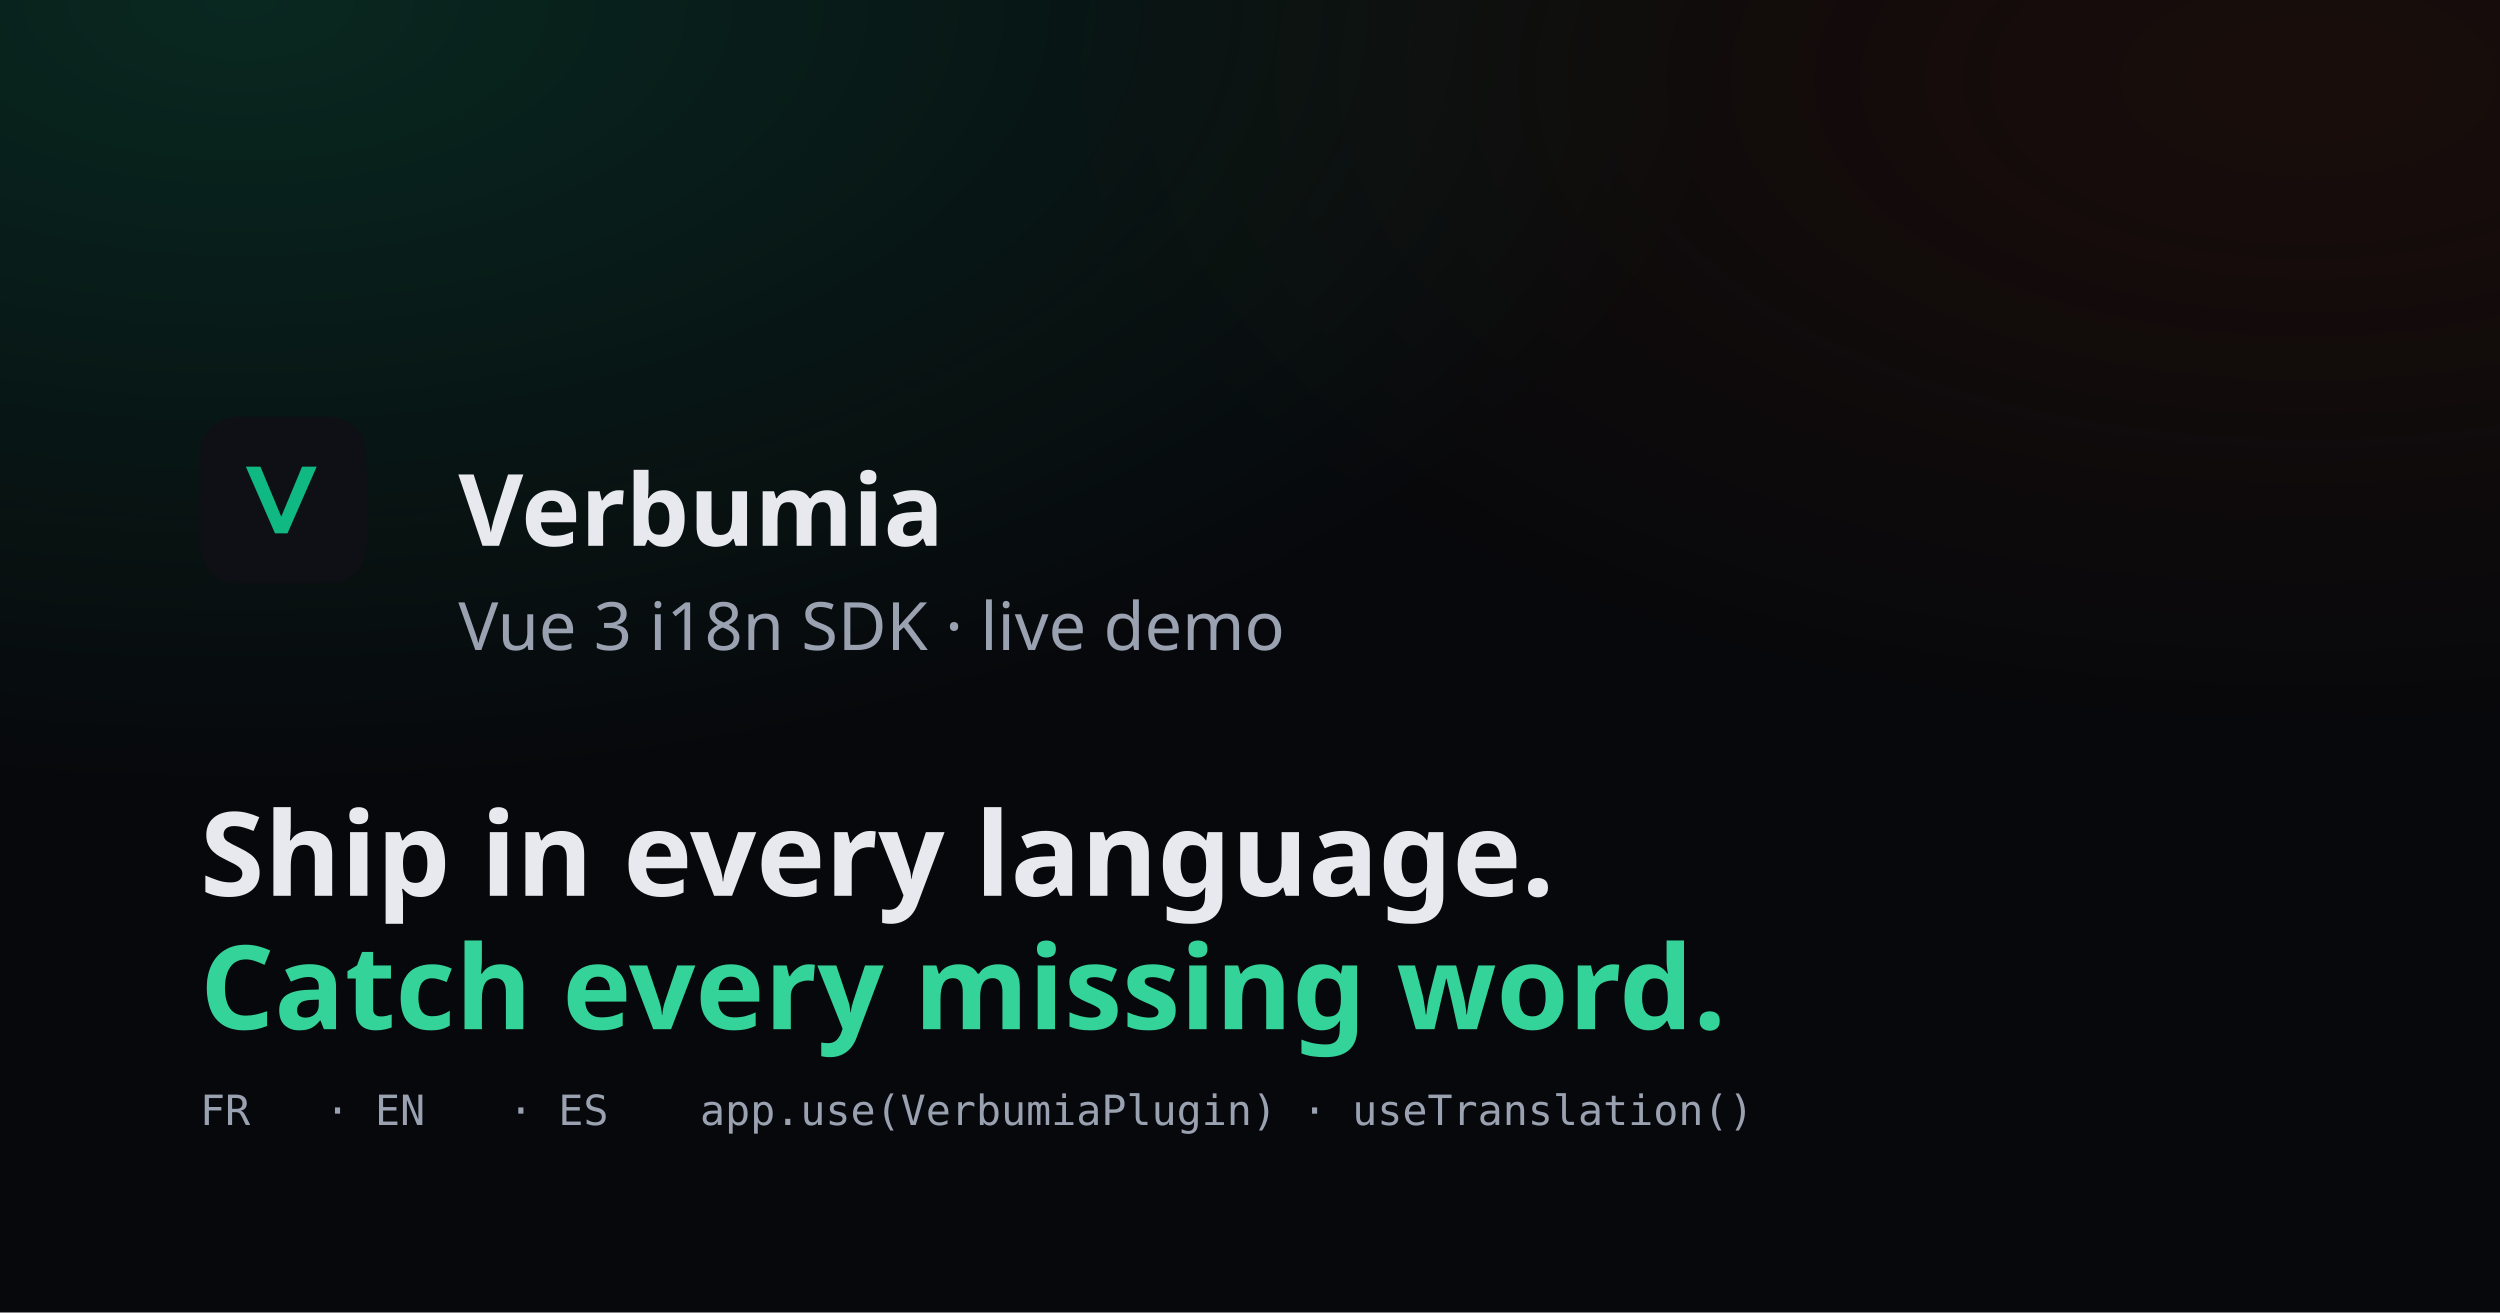
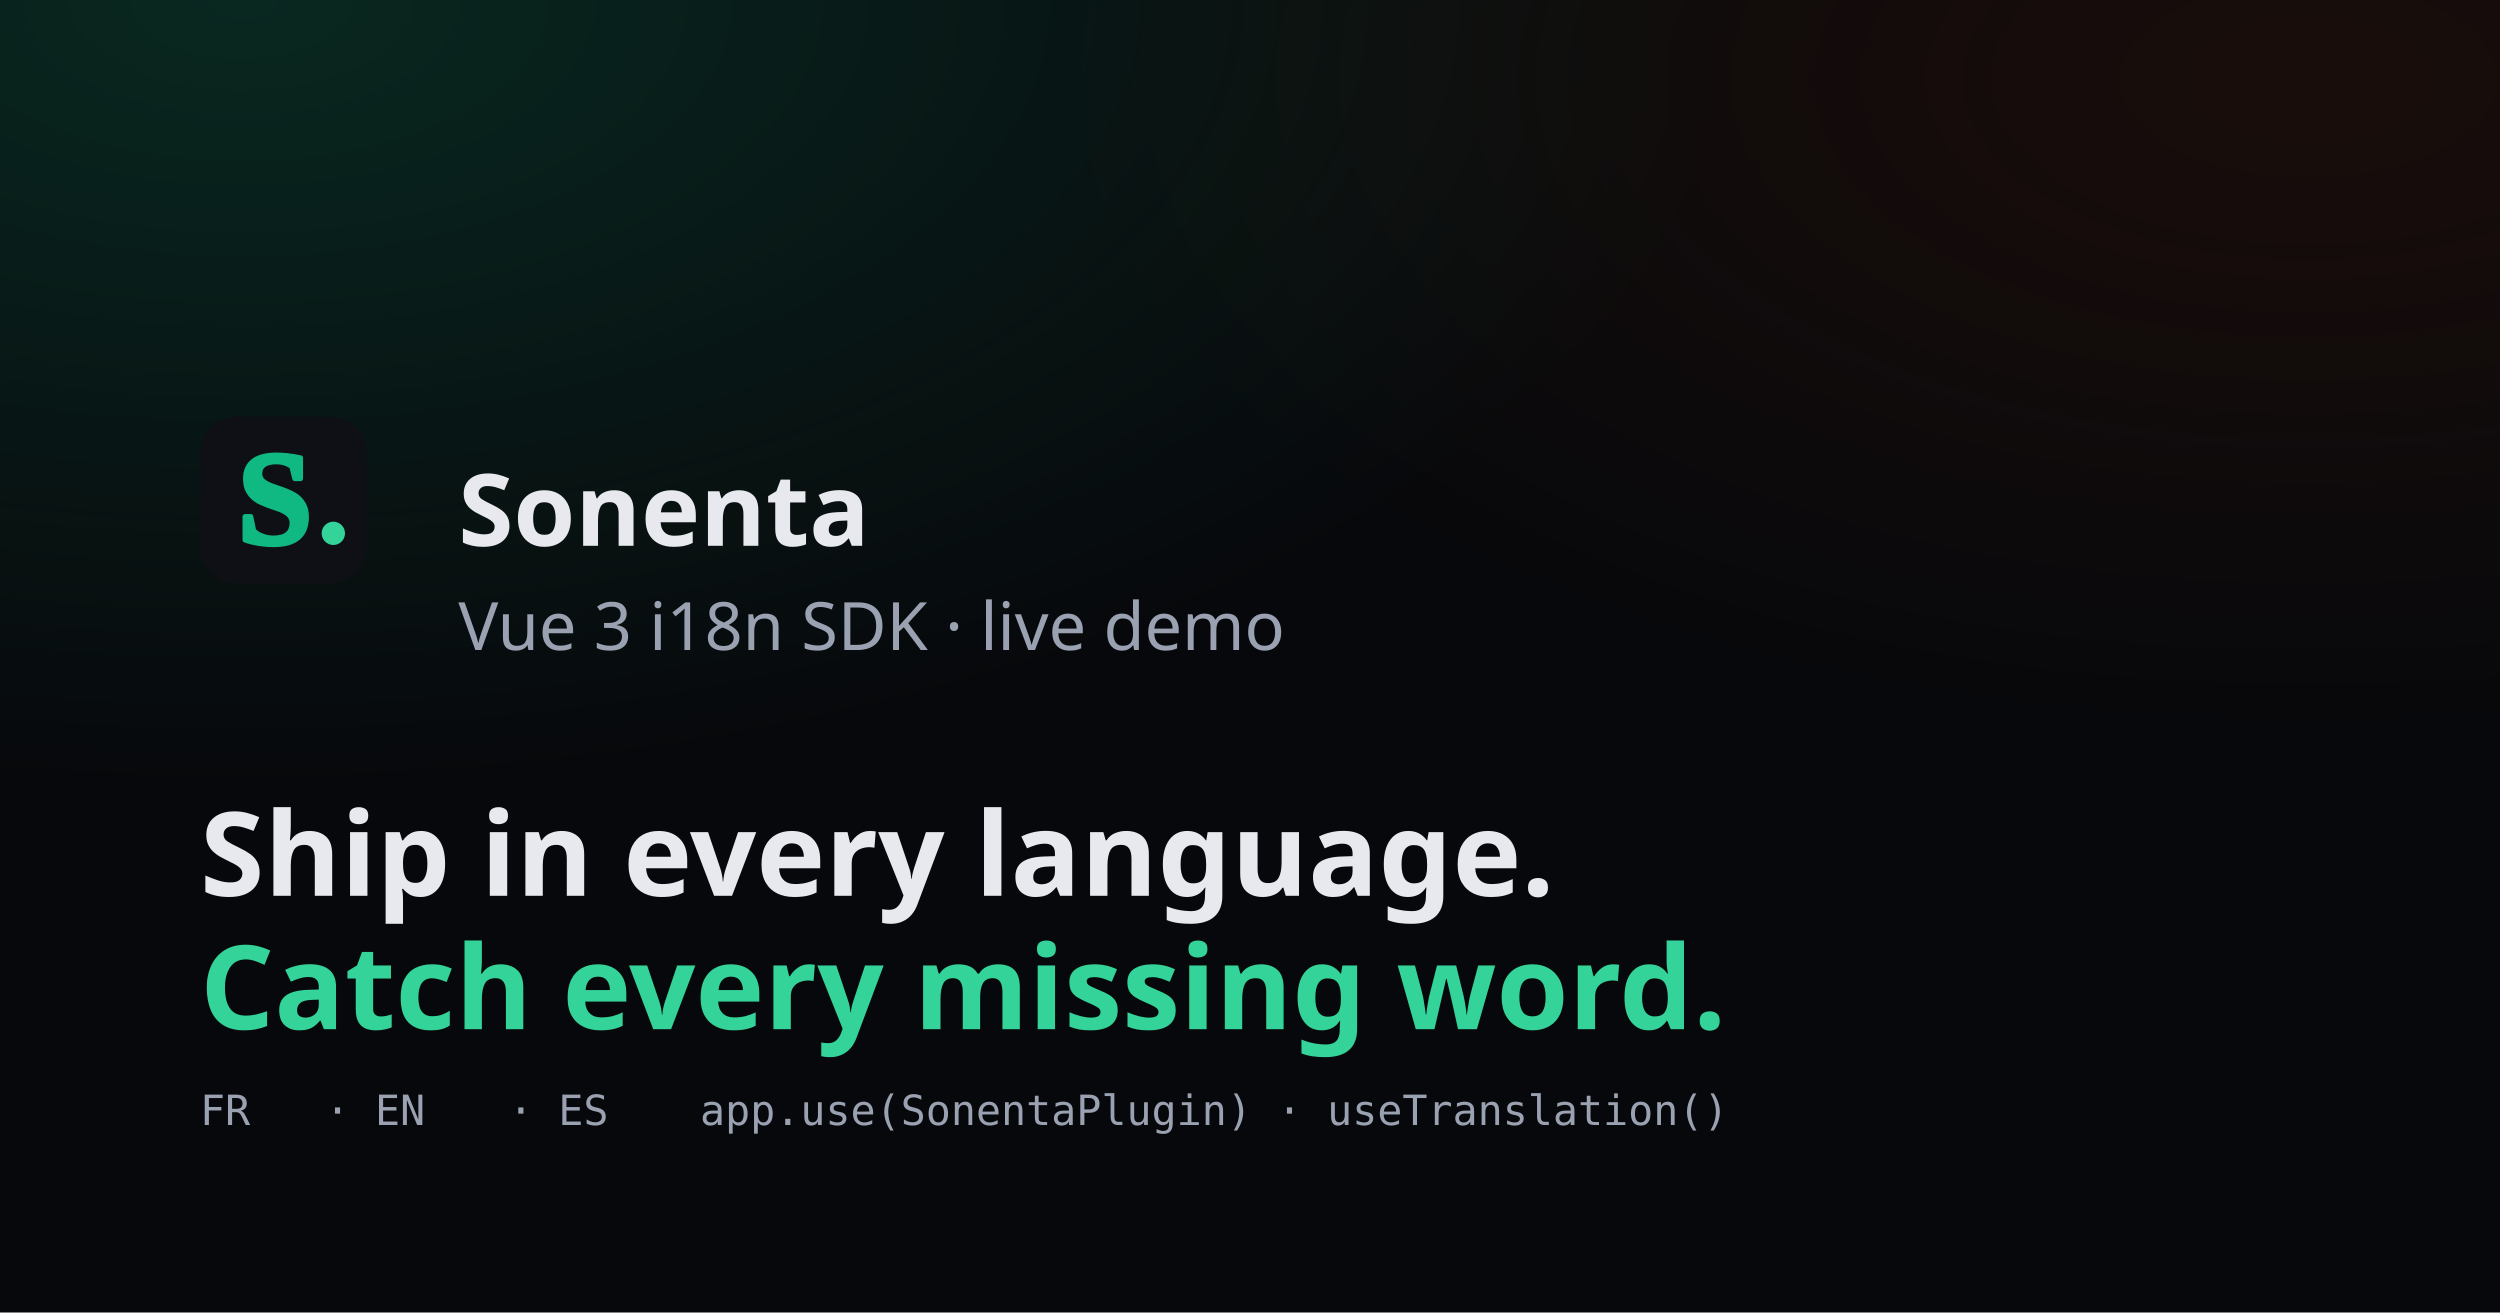
<svg xmlns="http://www.w3.org/2000/svg" viewBox="0 0 1200 630" preserveAspectRatio="xMidYMid meet">
  <defs>
    <radialGradient id="g1" cx="10%" cy="0%" r="60%">
      <stop offset="0%" stop-color="#10b981" stop-opacity="0.18" />
      <stop offset="100%" stop-color="#10b981" stop-opacity="0" />
    </radialGradient>
    <radialGradient id="g2" cx="92%" cy="6%" r="50%">
      <stop offset="0%" stop-color="#c2410c" stop-opacity="0.10" />
      <stop offset="100%" stop-color="#c2410c" stop-opacity="0" />
    </radialGradient>
  </defs>
  <rect width="1200" height="630" fill="#07080b" />
  <rect width="1200" height="630" fill="url(#g1)" />
  <rect width="1200" height="630" fill="url(#g2)" />
  <g transform="translate(96, 200)">
-     <rect width="80" height="80" rx="18" fill="#0e1015" />
-     <path d="M22 24l14 32h6l14-32h-7l-10 24-10-24z" fill="#10b981" />
+     <g transform="scale(0.8)">
+       <rect width="100" height="100" rx="22" fill="#0e1015" />
+       <text x="45" y="76" text-anchor="middle" font-family="'Times New Roman', Times, Georgia, serif" font-size="80" font-weight="700" fill="#10b981" stroke="#10b981" stroke-width="3" stroke-linejoin="round" paint-order="stroke">S</text>
+       <circle cx="80" cy="70" r="7" fill="#34d399" />
+     </g>
  </g>
-   <text x="220" y="262" font-family="ui-sans-serif, system-ui, sans-serif" font-size="48" font-weight="600" fill="#e7e9ee">Verbumia</text>
+   <text x="220" y="262" font-family="ui-sans-serif, system-ui, sans-serif" font-size="48" font-weight="600" fill="#e7e9ee">Sonenta</text>
  <text x="220" y="312" font-family="ui-sans-serif, system-ui, sans-serif" font-size="32" font-weight="500" fill="#9aa1b1">Vue 3 i18n SDK · live demo</text>
  <text x="96" y="430" font-family="ui-sans-serif, system-ui, sans-serif" font-size="56" font-weight="600" fill="#e7e9ee">Ship in every language.</text>
  <text x="96" y="494" font-family="ui-sans-serif, system-ui, sans-serif" font-size="56" font-weight="600" fill="#34d399">Catch every missing word.</text>
  <g transform="translate(96, 540)" font-family="ui-monospace, SFMono-Regular, Menlo, monospace" font-size="20" fill="#9aa1b1">
    <text>FR</text>
    <text x="60">·</text>
    <text x="84">EN</text>
    <text x="148">·</text>
    <text x="172">ES</text>
-     <text x="240">app.use(VerbumiaPlugin) · useTranslation()</text>
+     <text x="240">app.use(SonentaPlugin) · useTranslation()</text>
  </g>
</svg>
